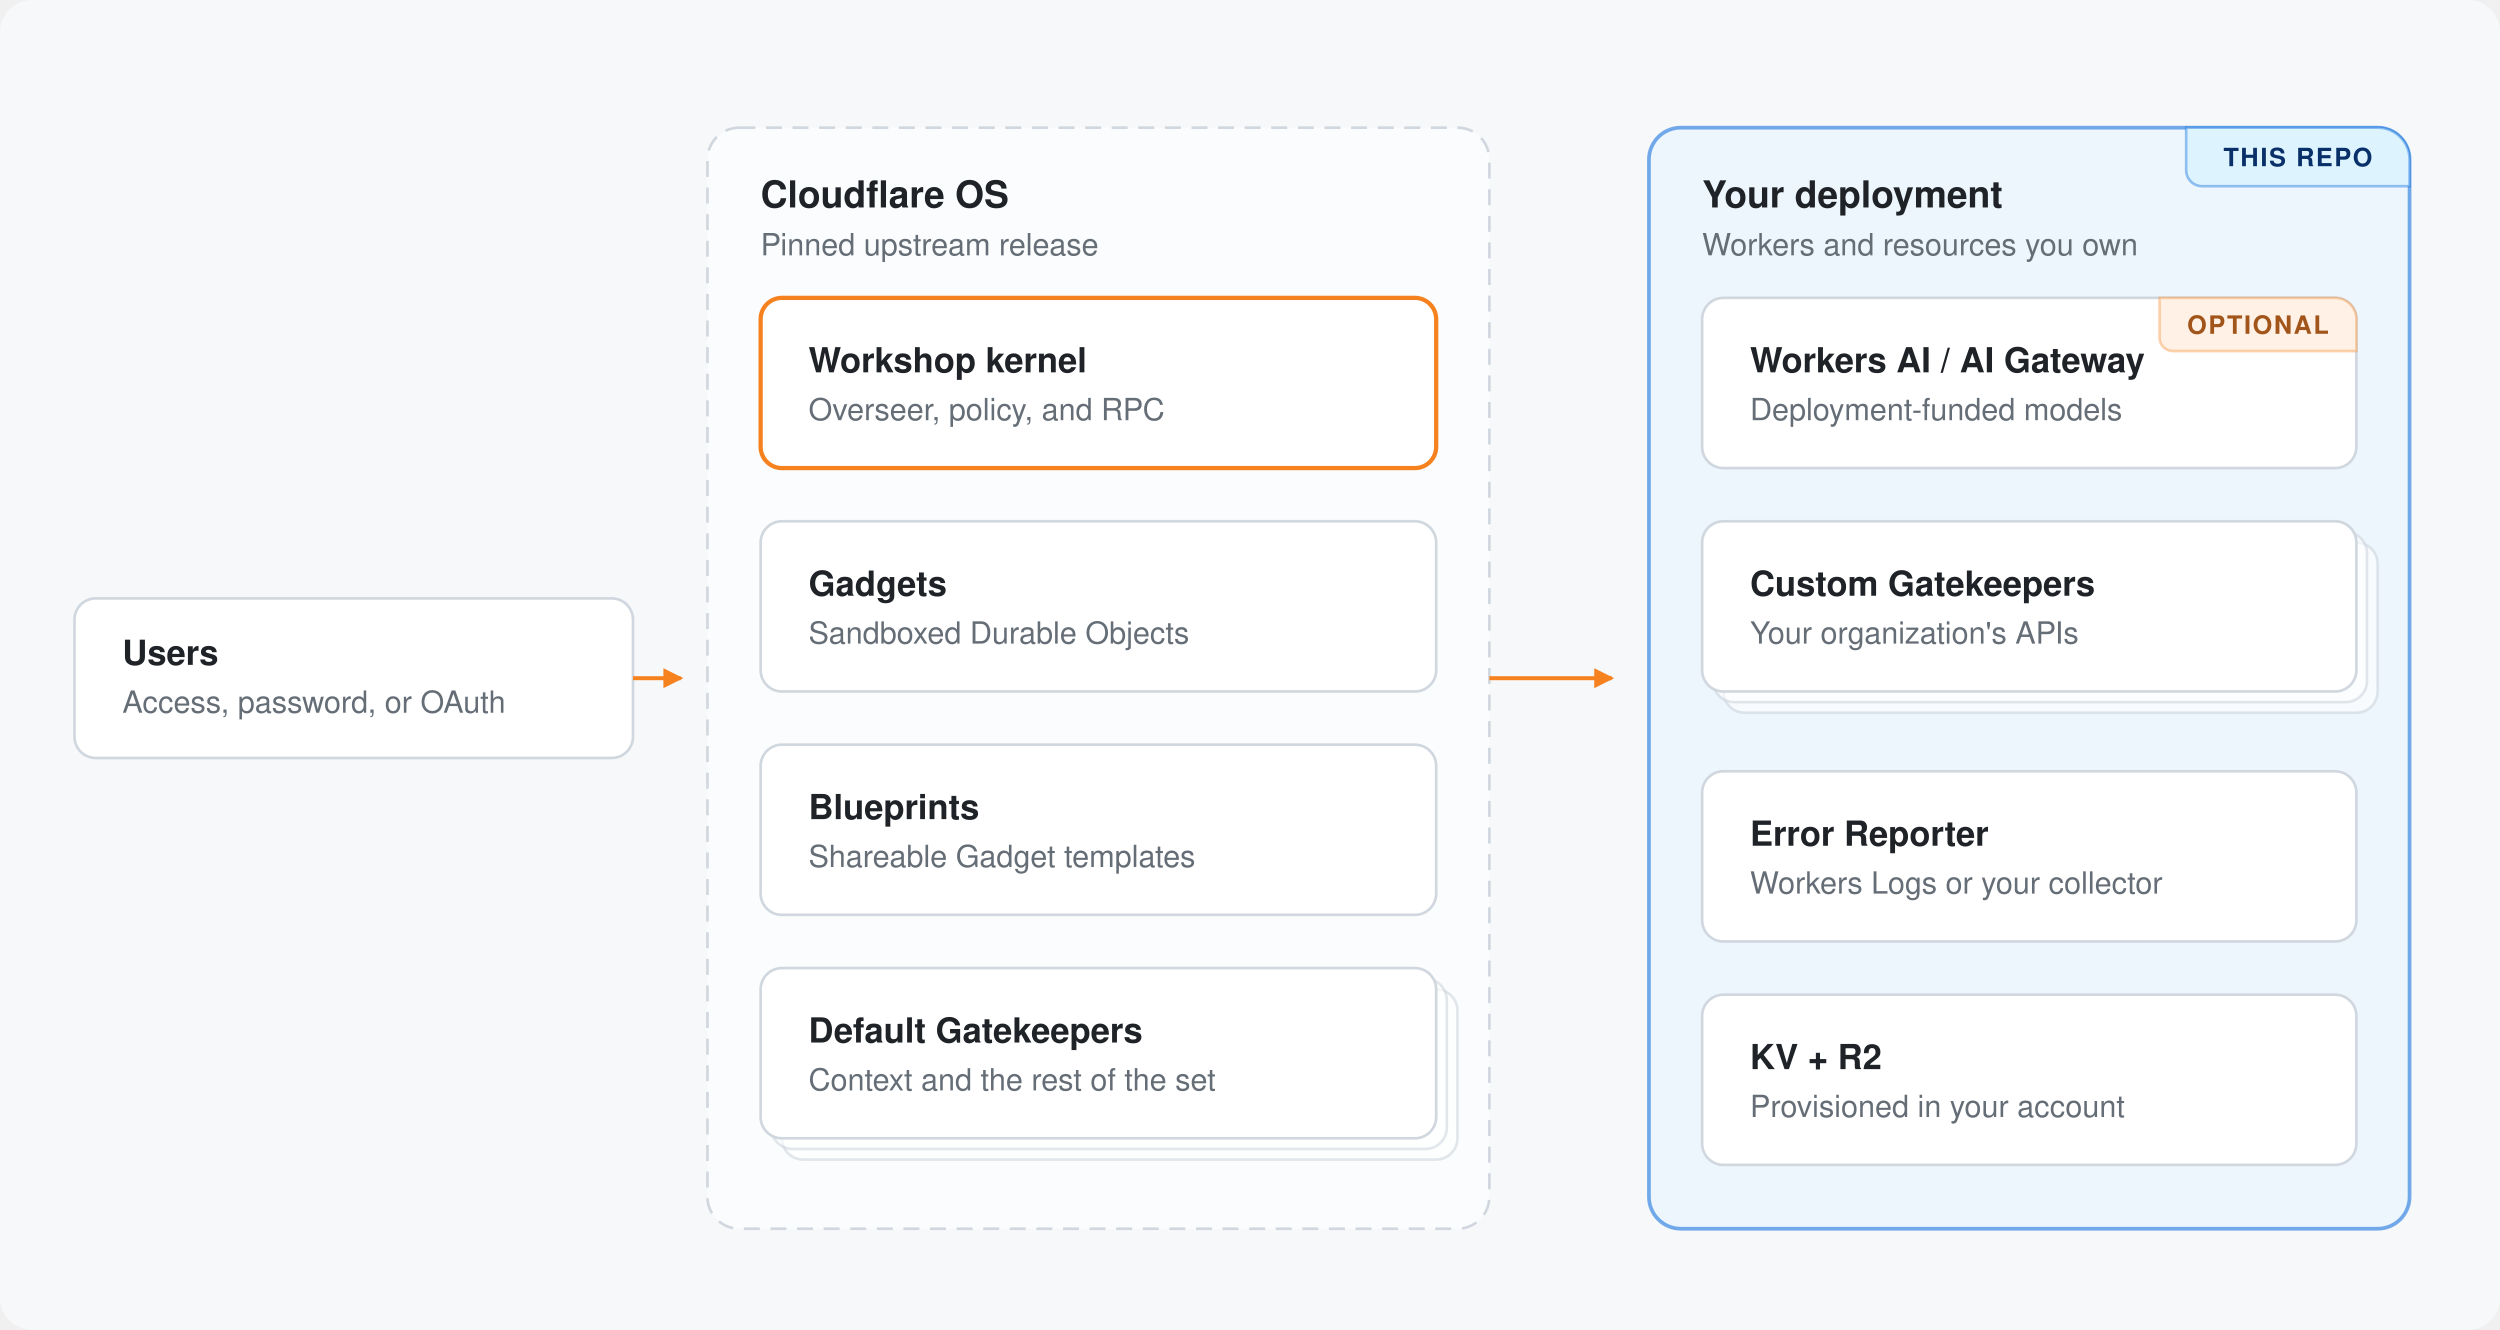
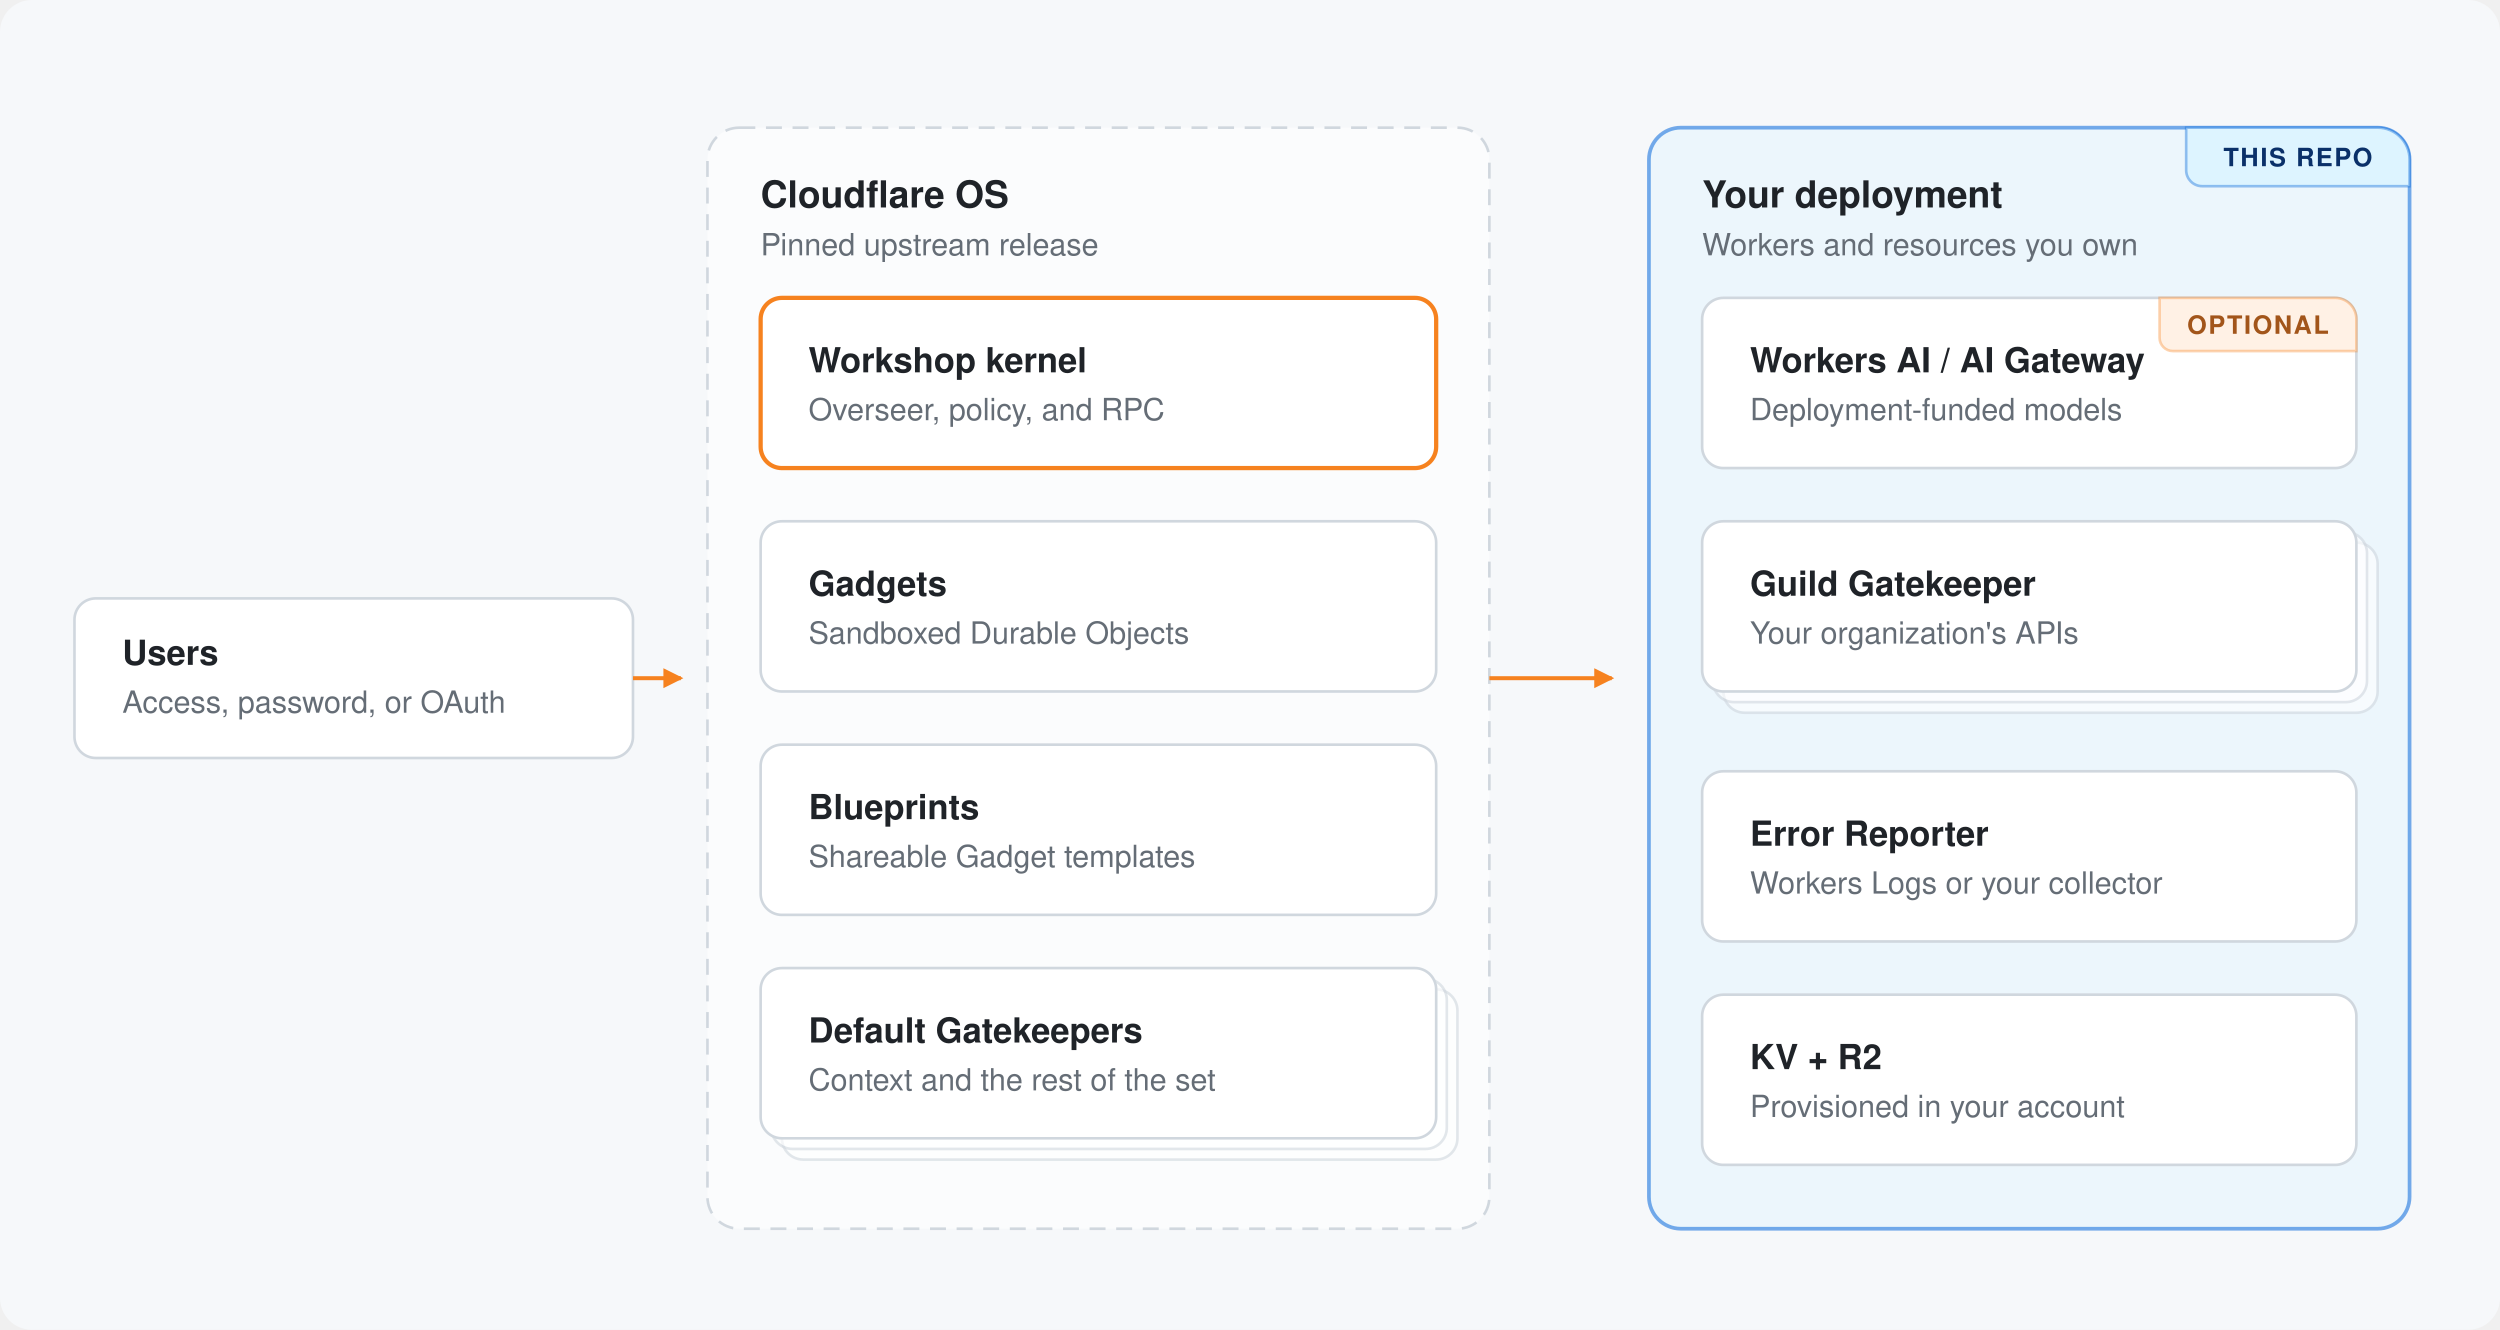
<svg xmlns="http://www.w3.org/2000/svg" width="940" height="500" viewBox="0 0 940 500" role="img" aria-labelledby="title desc">
  <style>
    .bg{fill:#f6f8fa}
    .group{fill:#fff;fill-opacity:.5;stroke:#d0d7de;stroke-dasharray:6 4}
    .repo{fill:#ddf4ff;fill-opacity:.4;stroke:#0969da;stroke-opacity:.55;stroke-width:1.4}
    .card{fill:#fff;stroke:#d0d7de}
    .core{fill:#fff;stroke:#f6821f;stroke-width:1.6}
    .stack{fill:#fff;stroke:#d0d7de;opacity:.6}
    .t{fill:#1f2328;font:600 13px -apple-system,BlinkMacSystemFont,"Segoe UI",Helvetica,Arial,sans-serif}
    .g{fill:#1f2328;font:600 14px -apple-system,BlinkMacSystemFont,"Segoe UI",Helvetica,Arial,sans-serif}
    .s{fill:#656d76;font:11.5px -apple-system,BlinkMacSystemFont,"Segoe UI",Helvetica,Arial,sans-serif}
    .line{fill:none;stroke:#afb8c1;stroke-width:1.5}
    .accent{stroke:#f6821f}
    .pill{fill:#fff1e5;stroke:#f6821f;stroke-opacity:.35}
    .pill-t{fill:#a2551a;font:600 9.5px -apple-system,BlinkMacSystemFont,"Segoe UI",Helvetica,Arial,sans-serif;letter-spacing:.6px}
    .pill-b{fill:#ddf4ff;stroke:#0969da;stroke-opacity:.4}
    .pill-bt{fill:#0a3069;font:600 9.5px -apple-system,BlinkMacSystemFont,"Segoe UI",Helvetica,Arial,sans-serif;letter-spacing:.6px}
    @media(prefers-color-scheme:dark){
      .bg{fill:#0d1117}
      .group{fill:#161b22;fill-opacity:.4;stroke:#30363d}
      .repo{fill:#0c2d6b;fill-opacity:.22;stroke:#388bfd;stroke-opacity:.55}
      .card{fill:#161b22;stroke:#30363d}
      .core{fill:#161b22}
      .stack{fill:#161b22;stroke:#30363d}
      .t,.g{fill:#e6edf3}
      .s{fill:#8b949e}
      .line{stroke:#484f58}
      .accent{stroke:#f6821f}
      .pill{fill:#2a1a0c}
      .pill-t{fill:#ffa657}
      .pill-b{fill:#0d2847}
      .pill-bt{fill:#79c0ff}
    }
  </style>
  <defs>
    <marker id="a" viewBox="0 0 8 8" refX="7" refY="4" markerWidth="5" markerHeight="5" orient="auto-start-reverse">
      <path d="M0 0 8 4 0 8z" fill="#afb8c1" />
    </marker>
    <marker id="ao" viewBox="0 0 8 8" refX="7" refY="4" markerWidth="5" markerHeight="5" orient="auto-start-reverse">
      <path d="M0 0 8 4 0 8z" fill="#f6821f" />
    </marker>
  </defs>
  <rect class="bg" width="940" height="500" rx="12" />
  <rect class="card" x="28" y="225" width="210" height="60" rx="8" />
  <text class="t" x="46" y="250">Users</text>
  <text class="s" x="46" y="268">Access, password, or OAuth</text>
  <path class="line accent" d="M238 255h18" marker-end="url(#ao)" />
  <rect class="group" x="266" y="48" width="294" height="414" rx="12" />
  <text class="g" x="286" y="78">Cloudflare OS</text>
  <text class="s" x="286" y="96">Pinned upstream release</text>
  <rect class="core" x="286" y="112" width="254" height="64" rx="8" />
  <text class="t" x="304" y="140">Workshop kernel</text>
  <text class="s" x="304" y="158">Overseer, policy, and RPC</text>
  <rect class="card" x="286" y="196" width="254" height="64" rx="8" />
  <text class="t" x="304" y="224">Gadgets</text>
  <text class="s" x="304" y="242">Sandboxed Durable Objects</text>
  <rect class="card" x="286" y="280" width="254" height="64" rx="8" />
  <text class="t" x="304" y="308">Blueprints</text>
  <text class="s" x="304" y="326">Shareable Gadget templates</text>
  <rect class="stack" x="294" y="372" width="254" height="64" rx="8" />
  <rect class="stack" x="290" y="368" width="254" height="64" rx="8" />
  <rect class="card" x="286" y="364" width="254" height="64" rx="8" />
  <text class="t" x="304" y="392">Default Gatekeepers</text>
  <text class="s" x="304" y="410">Context and the rest of the set</text>
  <path class="line accent" d="M560 255h46" marker-end="url(#ao)" />
  <rect class="repo" x="620" y="48" width="286" height="414" rx="12" />
  <text class="g" x="640" y="78">Your deployment</text>
  <text class="s" x="640" y="96">Workers and resources you own</text>
  <path class="pill-b" d="M822 48H894A12 12 0 0 1 906 60V70H828A6 6 0 0 1 822 64Z" />
  <text class="pill-bt" x="864" y="62.5" text-anchor="middle">THIS REPO</text>
  <rect class="card" x="640" y="112" width="246" height="64" rx="8" />
  <text class="t" x="658" y="140">Workers AI / AI Gateway</text>
  <text class="s" x="658" y="158">Deployment-funded models</text>
  <path class="pill" d="M812 112H878A8 8 0 0 1 886 120V132H817A5 5 0 0 1 812 127Z" />
  <text class="pill-t" x="849" y="125.5" text-anchor="middle">OPTIONAL</text>
  <rect class="stack" x="648" y="204" width="246" height="64" rx="8" />
  <rect class="stack" x="644" y="200" width="246" height="64" rx="8" />
  <rect class="card" x="640" y="196" width="246" height="64" rx="8" />
-   <text class="t" x="658" y="224">Custom Gatekeepers</text>
+   <text class="t" x="658" y="224">Guild Gatekeeper</text>
  <text class="s" x="658" y="242">Your organization's APIs</text>
  <rect class="card" x="640" y="290" width="246" height="64" rx="8" />
  <text class="t" x="658" y="318">Error Reporter</text>
  <text class="s" x="658" y="336">Workers Logs or your collector</text>
  <rect class="card" x="640" y="374" width="246" height="64" rx="8" />
  <text class="t" x="658" y="402">KV + R2</text>
  <text class="s" x="658" y="420">Provisioned in your account</text>
</svg>
